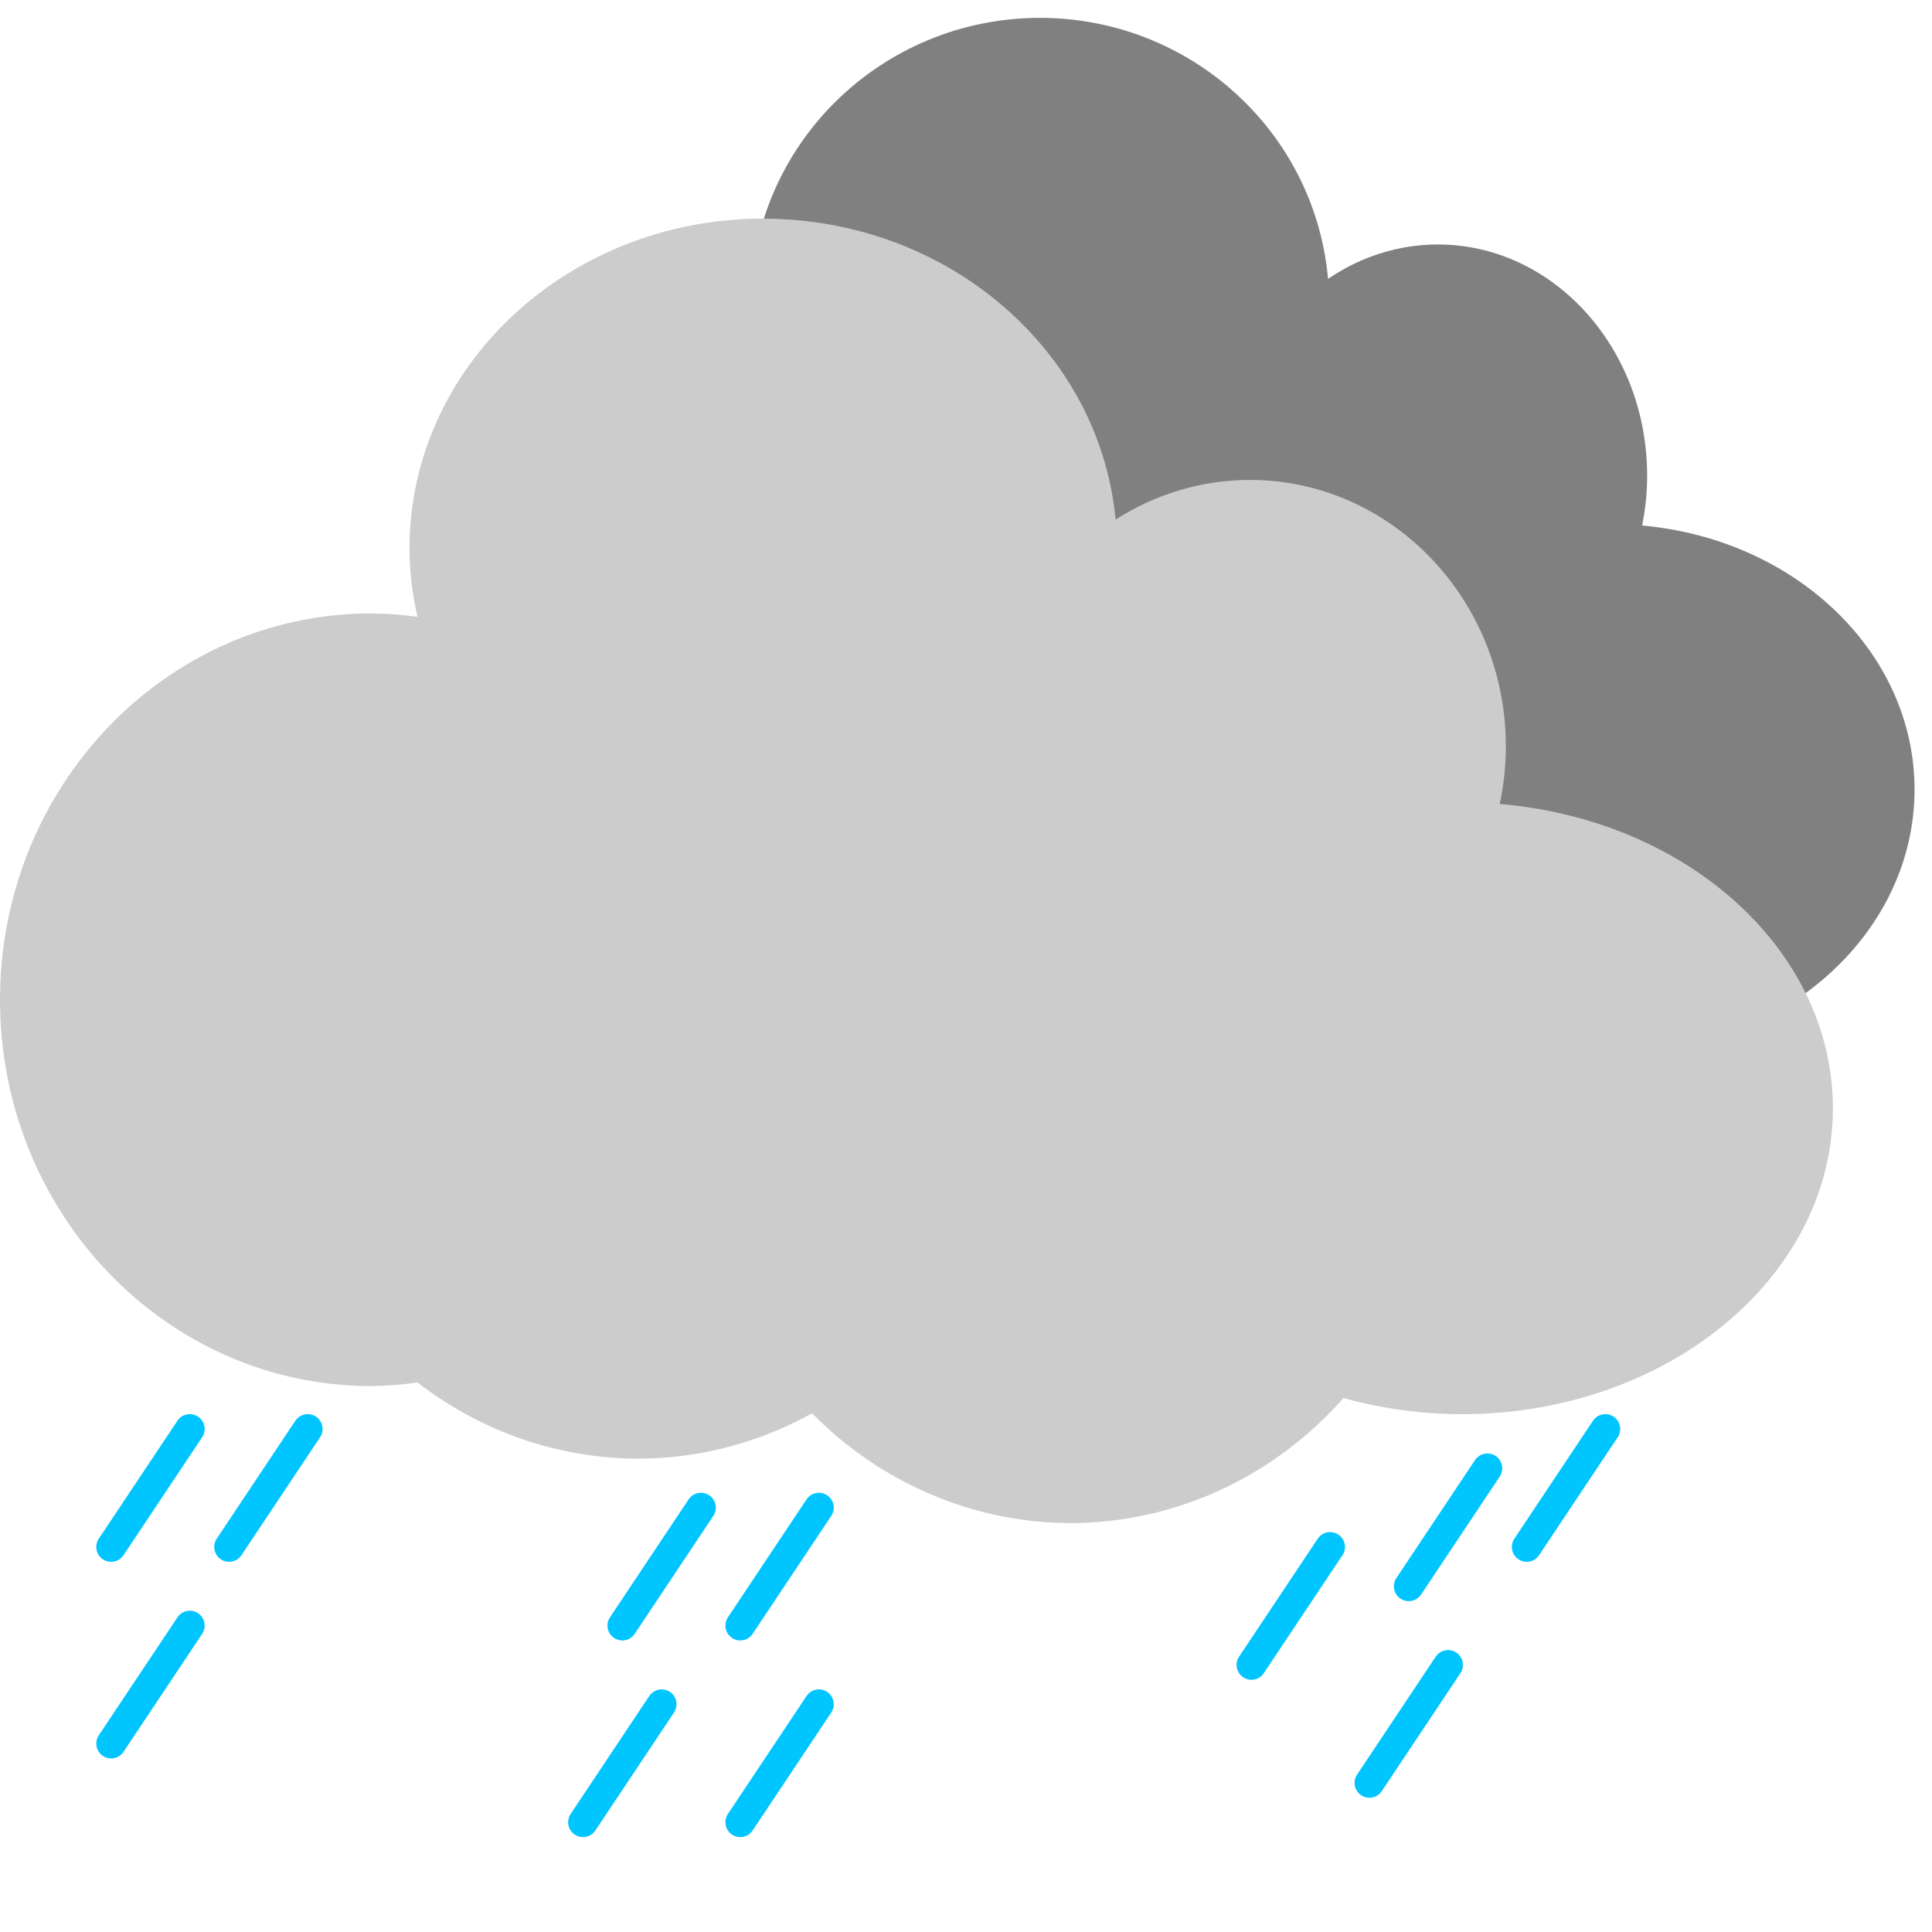
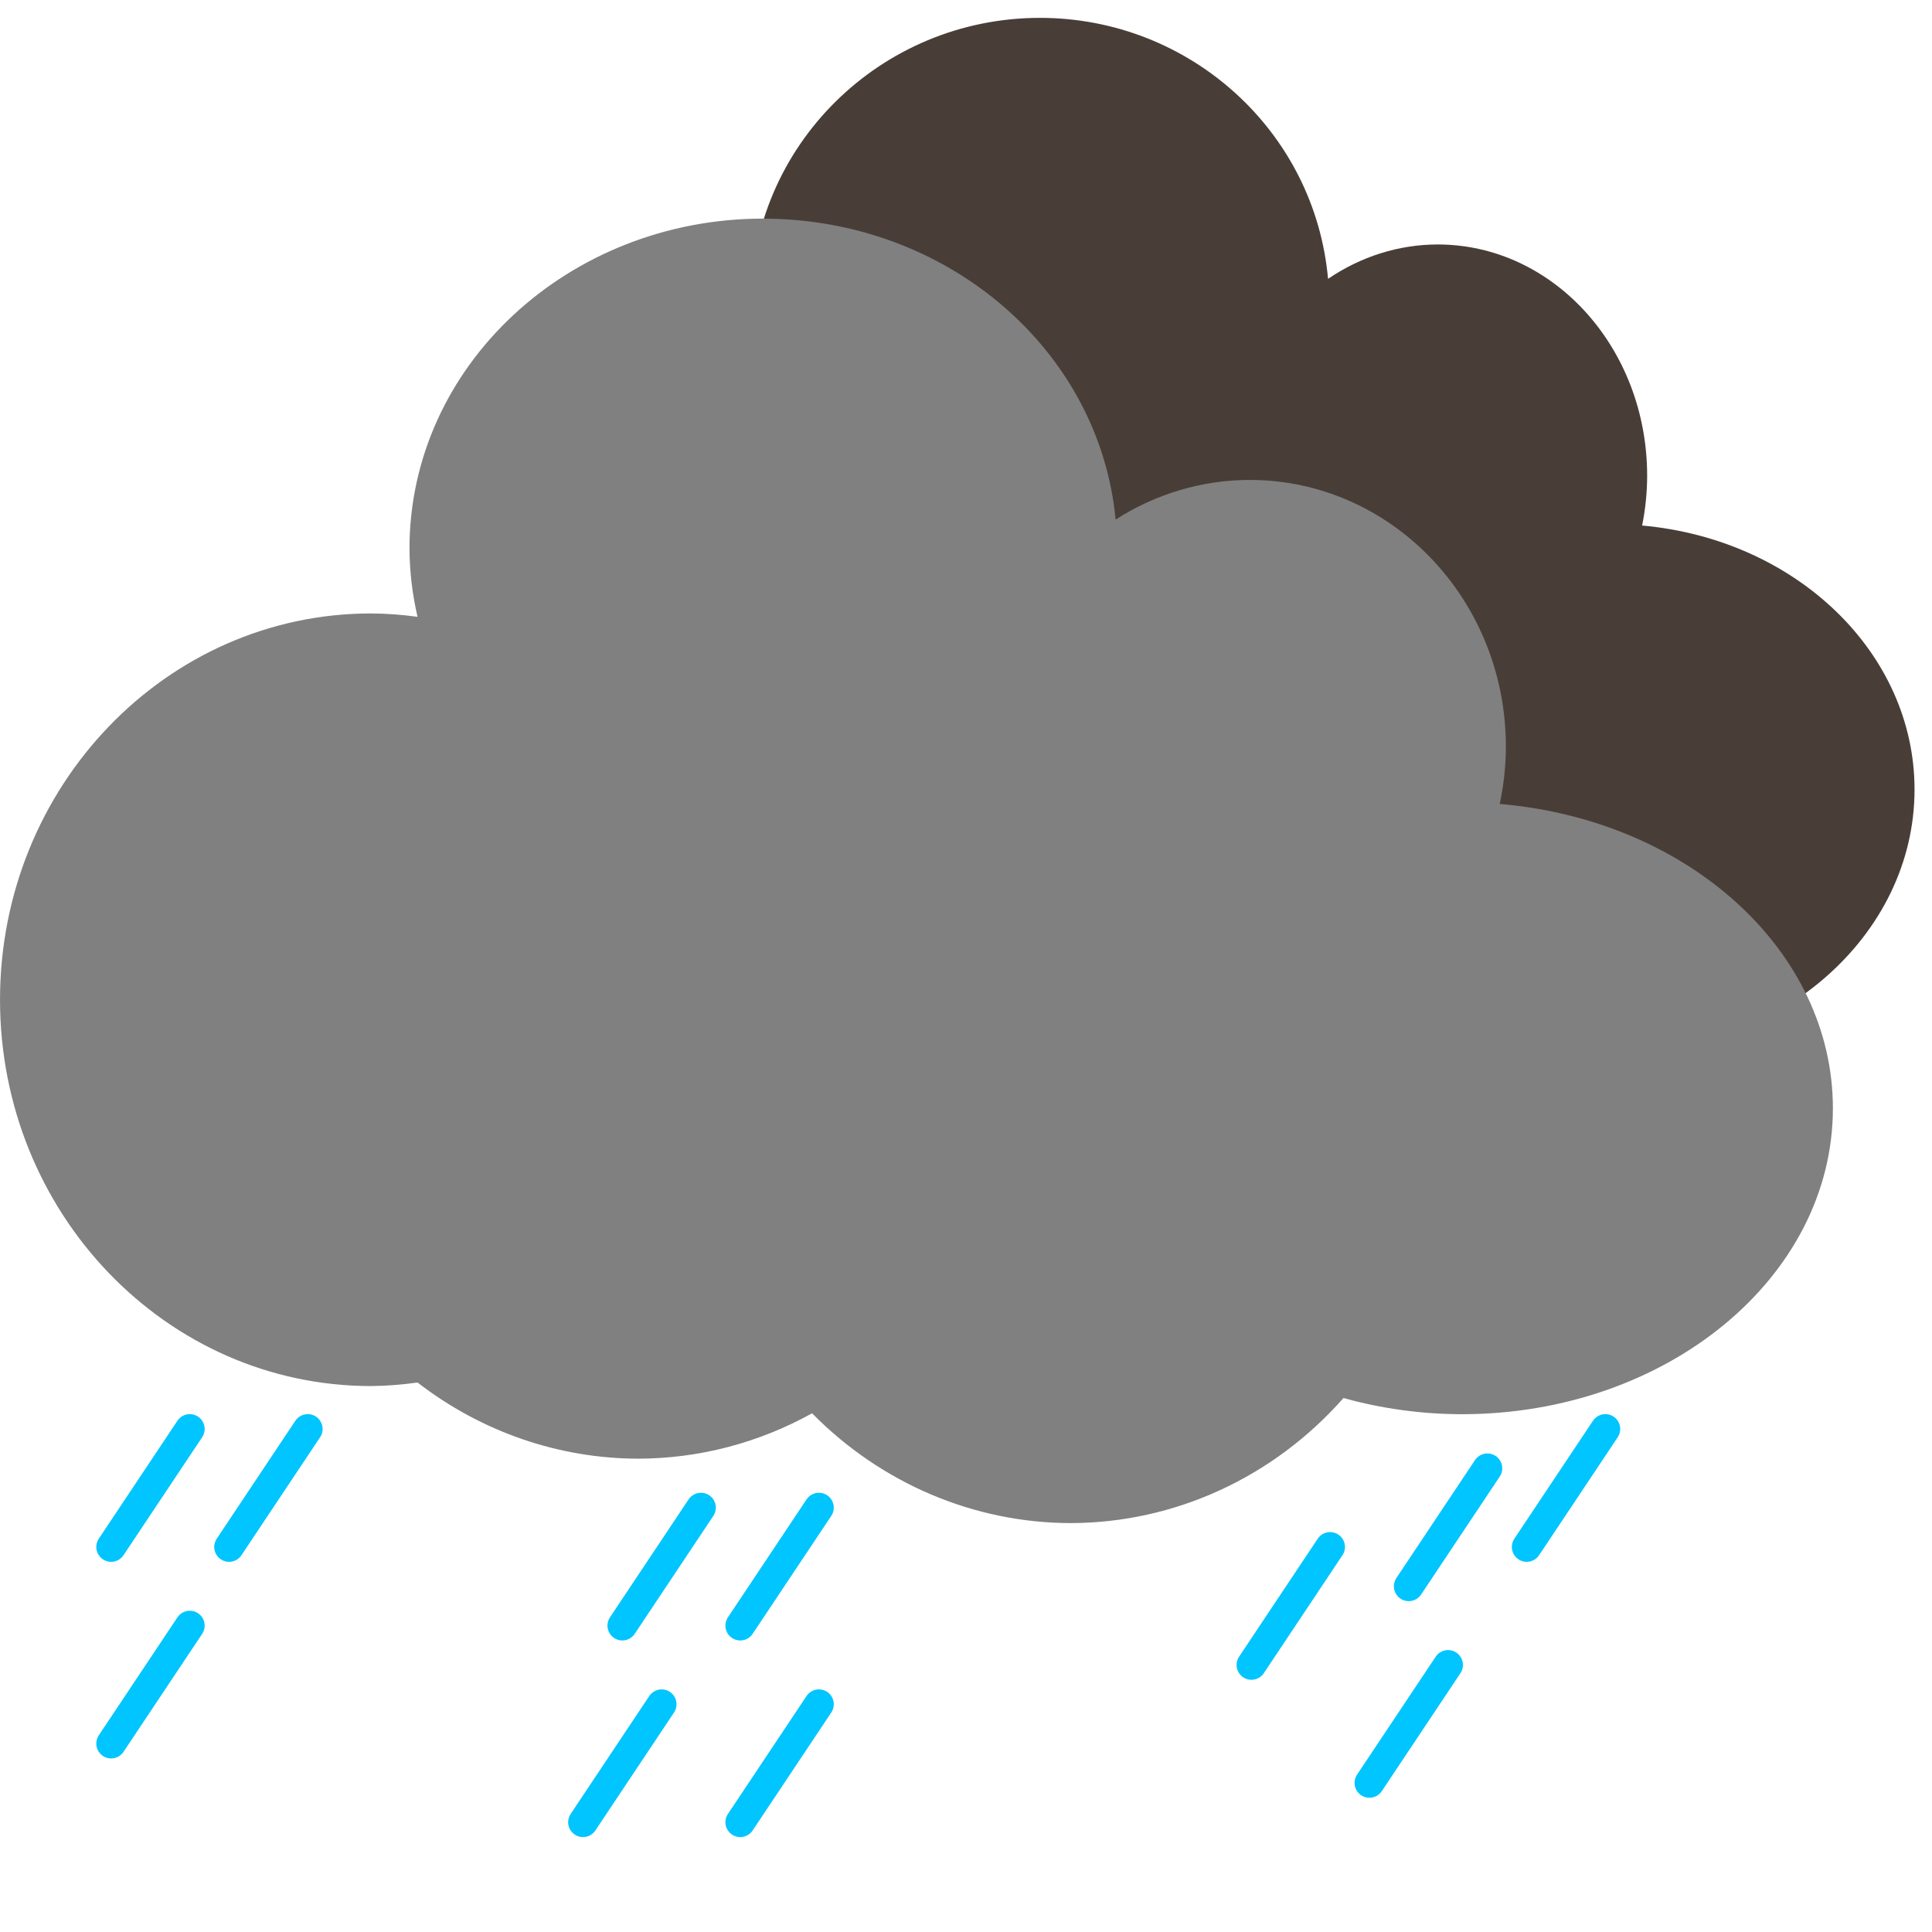
<svg xmlns="http://www.w3.org/2000/svg" width="65mm" height="65mm" viewBox="0 0 65 65" version="1.1" id="svg4644">
  <defs id="defs4638" />
  <g id="layer1" transform="translate(-76.18243,-139.6264)">
-     <path style="fill:#808080;stroke:none;stroke-width:1.725;stroke-linecap:round;stroke-miterlimit:4;stroke-dasharray:none;stroke-opacity:1" d="m 111.176,140.227 a 9.735,9.631 0 0 0 -9.735,9.631 9.735,9.631 0 0 0 0.221,1.989 10.209,11.273 0 0 0 -1.276,-0.099 10.209,11.273 0 0 0 -10.209,11.273 10.209,11.273 0 0 0 10.209,11.273 10.209,11.273 0 0 0 1.276,-0.104 10.209,11.273 0 0 0 6.067,2.223 10.209,11.273 0 0 0 4.786,-1.325 10.209,11.273 0 0 0 7.114,3.204 10.209,11.273 0 0 0 7.504,-3.65 10.209,8.928 0 0 0 3.253,0.473 10.209,8.928 0 0 0 10.209,-8.928 10.209,8.928 0 0 0 -9.165,-8.88 7.049,7.783 0 0 0 0.169,-1.672 7.049,7.783 0 0 0 -7.049,-7.784 7.049,7.783 0 0 0 -3.687,1.157 9.735,9.631 0 0 0 -9.69,-8.781 z" id="path4727-3" />
-     <path style="fill:#cccccc;stroke:none;stroke-width:2.049;stroke-linecap:round;stroke-miterlimit:4;stroke-dasharray:none;stroke-opacity:1" d="m 101.865,146.981 a 11.906,11.104 0 0 0 -11.906,11.104 11.906,11.104 0 0 0 0.271,2.294 12.486,12.997 0 0 0 -1.561,-0.114 12.486,12.997 0 0 0 -12.486,12.997 12.486,12.997 0 0 0 12.486,12.997 12.486,12.997 0 0 0 1.561,-0.12 12.486,12.997 0 0 0 7.42,2.563 12.486,12.997 0 0 0 5.854,-1.527 12.486,12.997 0 0 0 8.701,3.694 12.486,12.997 0 0 0 9.178,-4.208 12.486,10.293 0 0 0 3.979,0.545 12.486,10.293 0 0 0 12.486,-10.293 12.486,10.293 0 0 0 -11.209,-10.238 8.621,8.974 0 0 0 0.207,-1.928 8.621,8.974 0 0 0 -8.621,-8.974 8.621,8.974 0 0 0 -4.509,1.334 11.906,11.104 0 0 0 -11.851,-10.124 z" id="path4727" />
+     <path style="fill:#483e37;stroke:none;stroke-width:1.725;stroke-linecap:round;stroke-miterlimit:4;stroke-dasharray:none;stroke-opacity:1;fill-opacity:1" d="m 111.176,140.227 a 9.735,9.631 0 0 0 -9.735,9.631 9.735,9.631 0 0 0 0.221,1.989 10.209,11.273 0 0 0 -1.276,-0.099 10.209,11.273 0 0 0 -10.209,11.273 10.209,11.273 0 0 0 10.209,11.273 10.209,11.273 0 0 0 1.276,-0.104 10.209,11.273 0 0 0 6.067,2.223 10.209,11.273 0 0 0 4.786,-1.325 10.209,11.273 0 0 0 7.114,3.204 10.209,11.273 0 0 0 7.504,-3.65 10.209,8.928 0 0 0 3.253,0.473 10.209,8.928 0 0 0 10.209,-8.928 10.209,8.928 0 0 0 -9.165,-8.88 7.049,7.783 0 0 0 0.169,-1.672 7.049,7.783 0 0 0 -7.049,-7.784 7.049,7.783 0 0 0 -3.687,1.157 9.735,9.631 0 0 0 -9.69,-8.781 z" id="path4727-3" />
+     <path style="fill:#808080;stroke:none;stroke-width:2.049;stroke-linecap:round;stroke-miterlimit:4;stroke-dasharray:none;stroke-opacity:1;fill-opacity:1" d="m 101.865,146.981 a 11.906,11.104 0 0 0 -11.906,11.104 11.906,11.104 0 0 0 0.271,2.294 12.486,12.997 0 0 0 -1.561,-0.114 12.486,12.997 0 0 0 -12.486,12.997 12.486,12.997 0 0 0 12.486,12.997 12.486,12.997 0 0 0 1.561,-0.12 12.486,12.997 0 0 0 7.42,2.563 12.486,12.997 0 0 0 5.854,-1.527 12.486,12.997 0 0 0 8.701,3.694 12.486,12.997 0 0 0 9.178,-4.208 12.486,10.293 0 0 0 3.979,0.545 12.486,10.293 0 0 0 12.486,-10.293 12.486,10.293 0 0 0 -11.209,-10.238 8.621,8.974 0 0 0 0.207,-1.928 8.621,8.974 0 0 0 -8.621,-8.974 8.621,8.974 0 0 0 -4.509,1.334 11.906,11.104 0 0 0 -11.851,-10.124 z" id="path4727" />
    <g id="g901" style="fill:#00ffff;stroke:#00c5ff;stroke-opacity:1">
      <path id="path817" d="m 79.922,191.672 2.646,-3.969" style="fill:#00ffff;stroke:#00c5ff;stroke-width:1;stroke-linecap:round;stroke-linejoin:miter;stroke-opacity:1;stroke-miterlimit:4;stroke-dasharray:none" />
      <path id="path817-3" d="m 83.89,191.672 2.646,-3.969" style="fill:#00ffff;stroke:#00c5ff;stroke-width:1;stroke-linecap:round;stroke-linejoin:miter;stroke-miterlimit:4;stroke-dasharray:none;stroke-opacity:1" />
      <path id="path817-6" d="m 101.088,194.318 2.646,-3.969" style="fill:#00ffff;stroke:#00c5ff;stroke-width:1;stroke-linecap:round;stroke-linejoin:miter;stroke-miterlimit:4;stroke-dasharray:none;stroke-opacity:1" />
      <path id="path817-7" d="m 97.12,194.318 2.646,-3.969" style="fill:#00ffff;stroke:#00c5ff;stroke-width:1;stroke-linecap:round;stroke-linejoin:miter;stroke-miterlimit:4;stroke-dasharray:none;stroke-opacity:1" />
      <path id="path817-5" d="m 123.578,192.995 2.646,-3.969" style="fill:#00ffff;stroke:#00c5ff;stroke-width:1;stroke-linecap:round;stroke-linejoin:miter;stroke-miterlimit:4;stroke-dasharray:none;stroke-opacity:1" />
      <path id="path817-35" d="m 127.547,191.672 2.646,-3.969" style="fill:#00ffff;stroke:#00c5ff;stroke-width:1;stroke-linecap:round;stroke-linejoin:miter;stroke-miterlimit:4;stroke-dasharray:none;stroke-opacity:1" />
      <path id="path817-62" d="m 118.286,195.641 2.646,-3.969" style="fill:#00ffff;stroke:#00c5ff;stroke-width:1;stroke-linecap:round;stroke-linejoin:miter;stroke-miterlimit:4;stroke-dasharray:none;stroke-opacity:1" />
      <path id="path817-9" d="m 95.797,200.933 2.646,-3.969" style="fill:#00ffff;stroke:#00c5ff;stroke-width:1;stroke-linecap:round;stroke-linejoin:miter;stroke-miterlimit:4;stroke-dasharray:none;stroke-opacity:1" />
      <path id="path817-1" d="m 79.922,198.287 2.646,-3.969" style="fill:#00ffff;stroke:#00c5ff;stroke-width:1;stroke-linecap:round;stroke-linejoin:miter;stroke-miterlimit:4;stroke-dasharray:none;stroke-opacity:1" />
      <path id="path817-2" d="m 101.088,200.933 2.646,-3.969" style="fill:#00ffff;stroke:#00c5ff;stroke-width:1;stroke-linecap:round;stroke-linejoin:miter;stroke-miterlimit:4;stroke-dasharray:none;stroke-opacity:1" />
      <path id="path817-70" d="m 122.255,199.61 2.646,-3.969" style="fill:#00ffff;stroke:#00c5ff;stroke-width:1;stroke-linecap:round;stroke-linejoin:miter;stroke-miterlimit:4;stroke-dasharray:none;stroke-opacity:1" />
    </g>
  </g>
</svg>
